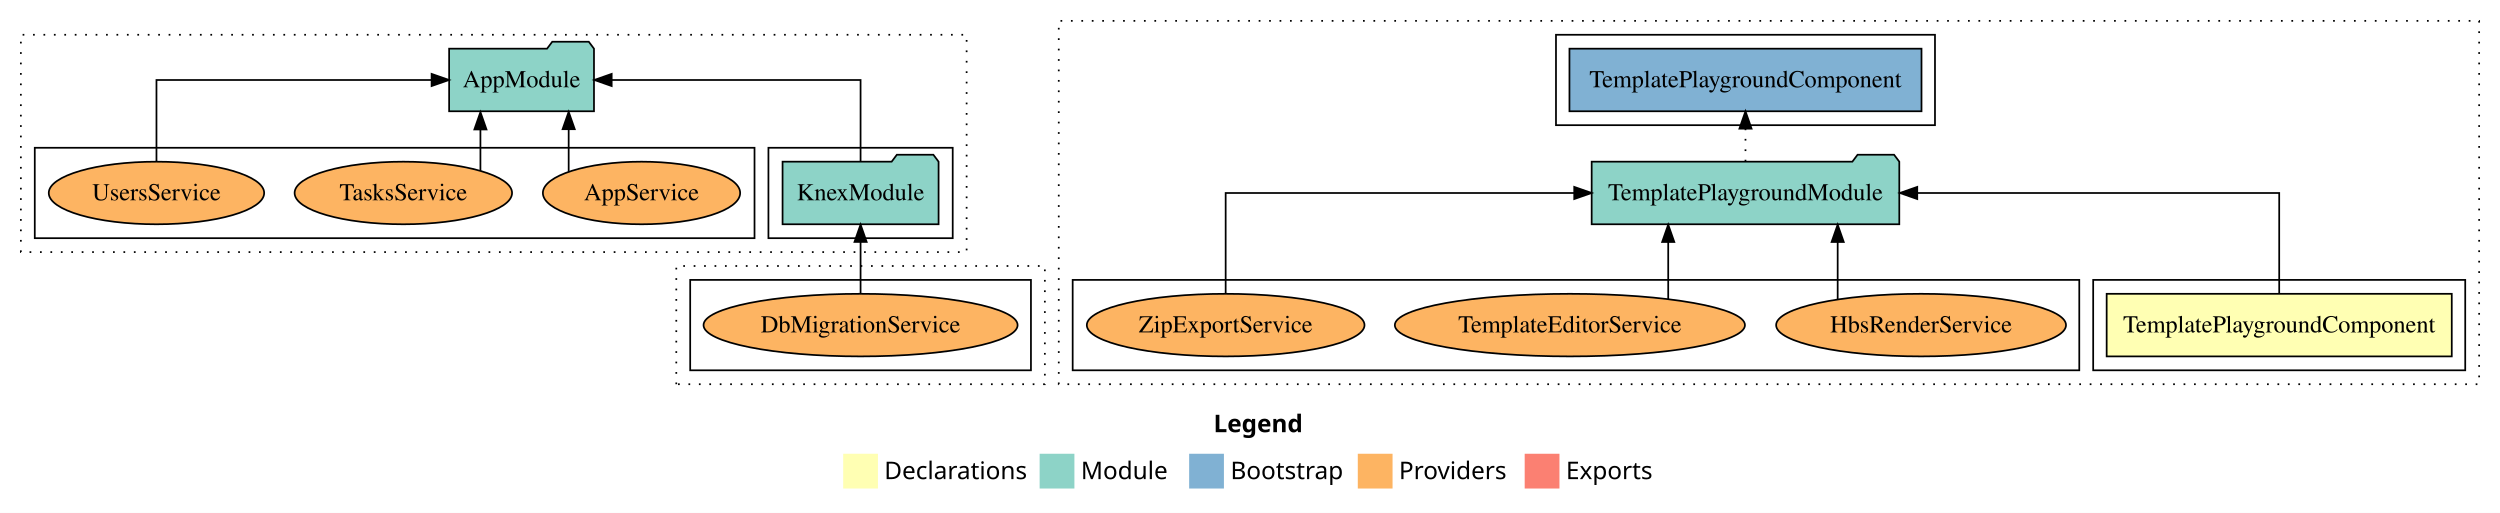
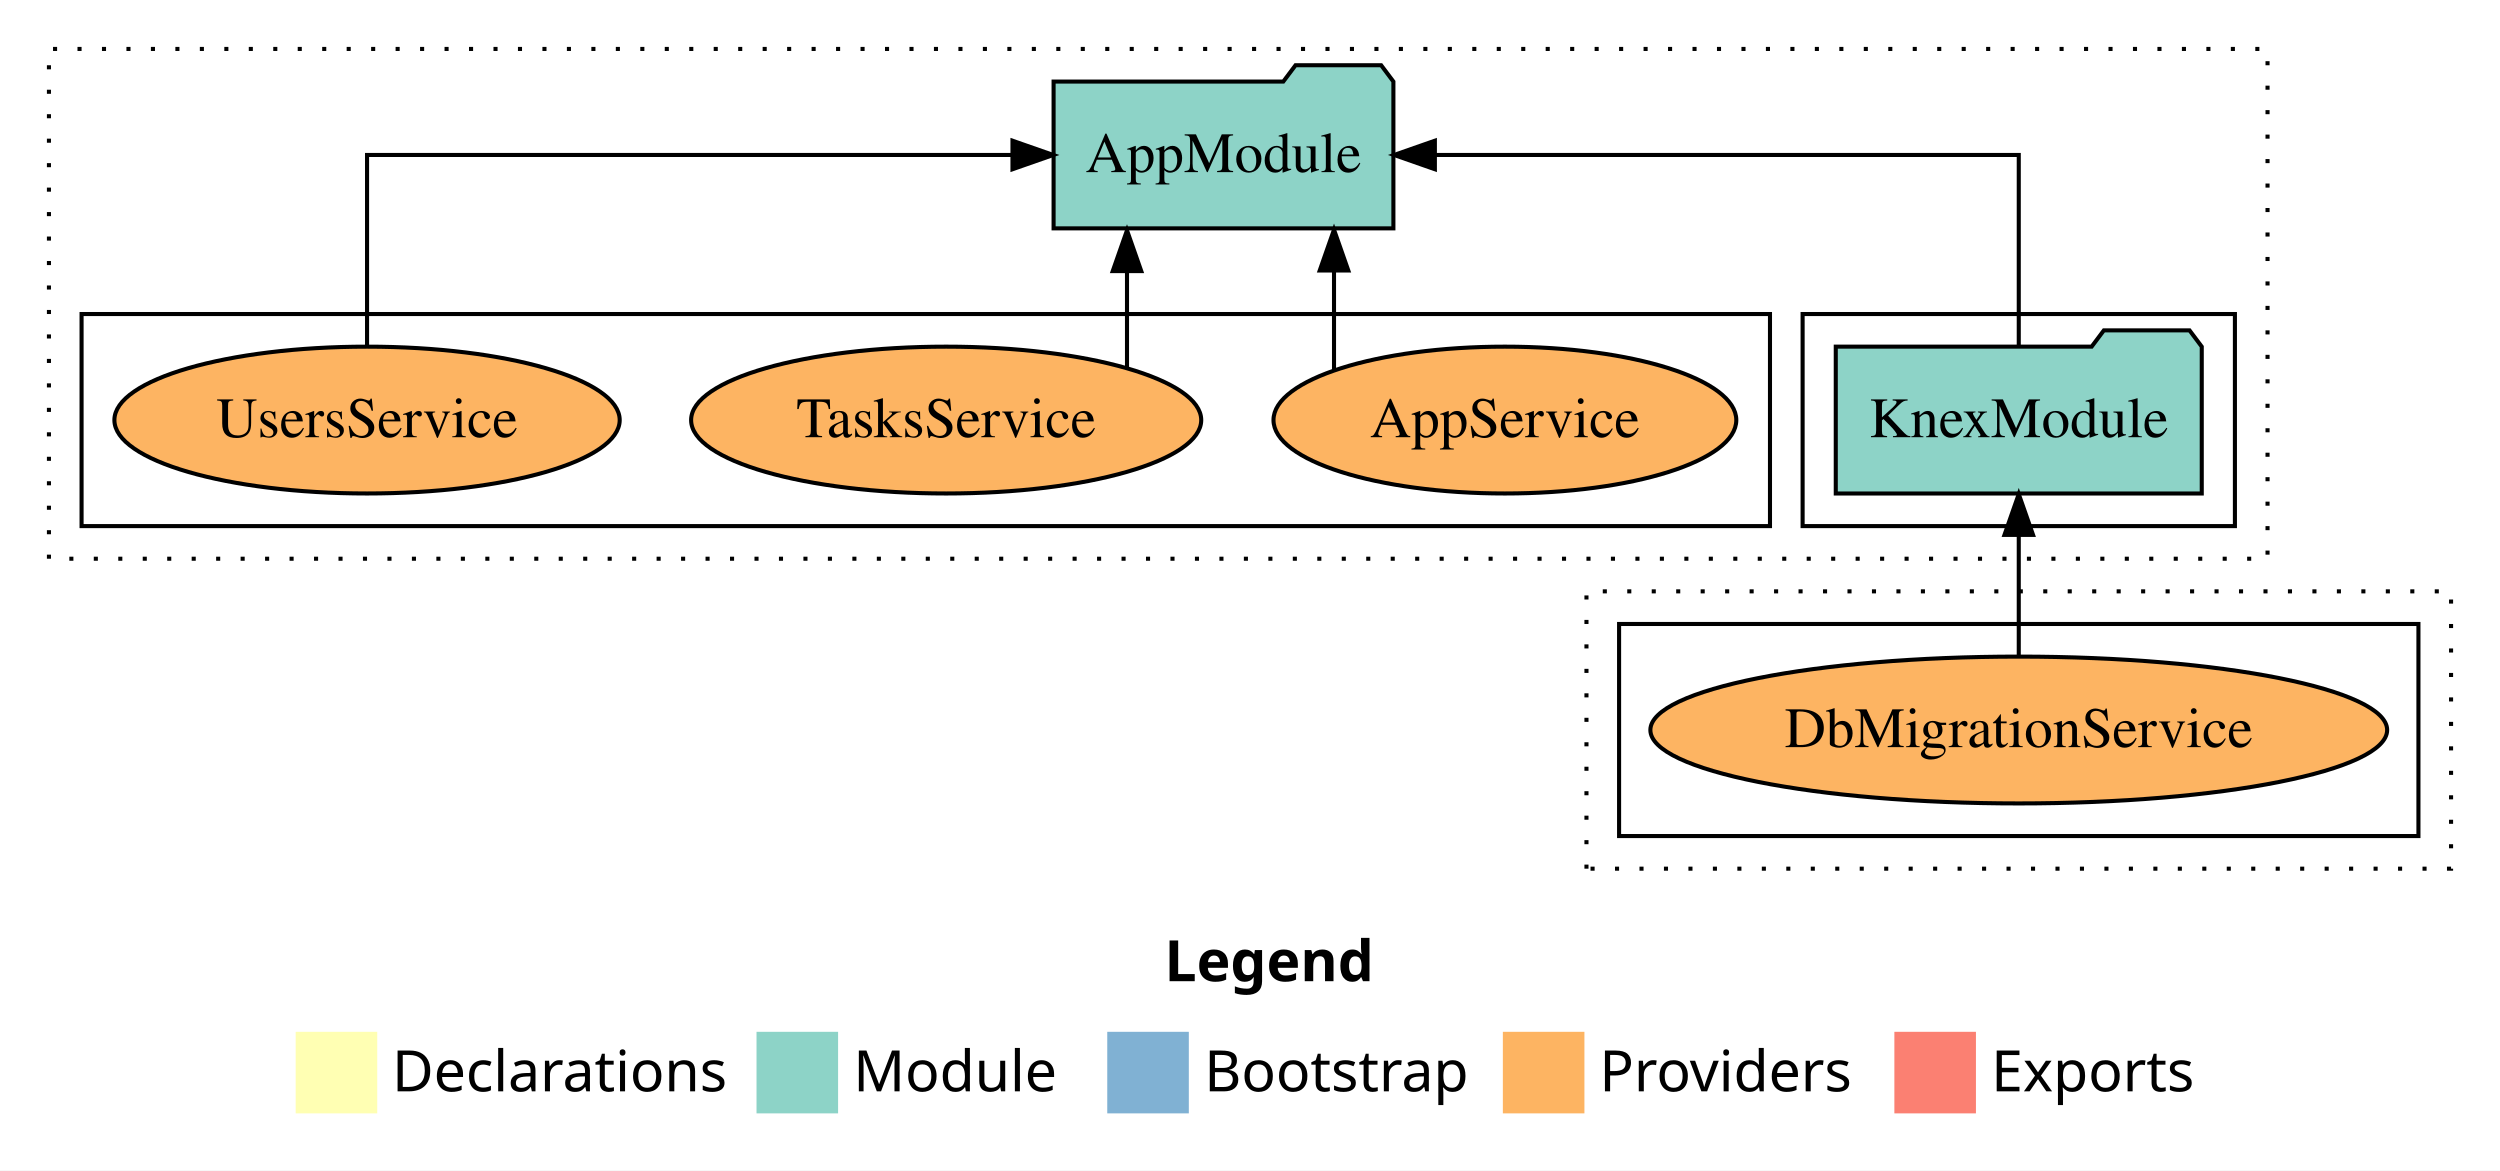
- <svg xmlns="http://www.w3.org/2000/svg" width="1438pt" height="295pt" viewBox="0.00 0.00 1438.00 295.00">
-   <g id="graph0" class="graph" transform="scale(1 1) rotate(0) translate(4 291)">
-     <polygon fill="white" stroke="transparent" points="-4,4 -4,-291 1434,-291 1434,4 -4,4" />
-     <text text-anchor="start" x="694.01" y="-42.4" font-family="Times-12" font-weight="bold" font-size="14.00">Legend</text>
-     <polygon fill="#ffffb3" stroke="transparent" points="481,-10 481,-30 501,-30 501,-10 481,-10" />
-     <text text-anchor="start" x="504.63" y="-15.4" font-family="Times-12" font-size="14.00">  Declarations</text>
-     <polygon fill="#8dd3c7" stroke="transparent" points="594,-10 594,-30 614,-30 614,-10 594,-10" />
-     <text text-anchor="start" x="617.73" y="-15.4" font-family="Times-12" font-size="14.00">  Module</text>
-     <polygon fill="#80b1d3" stroke="transparent" points="680,-10 680,-30 700,-30 700,-10 680,-10" />
-     <text text-anchor="start" x="703.78" y="-15.4" font-family="Times-12" font-size="14.00">  Bootstrap</text>
-     <polygon fill="#fdb462" stroke="transparent" points="777,-10 777,-30 797,-30 797,-10 777,-10" />
-     <text text-anchor="start" x="800.67" y="-15.4" font-family="Times-12" font-size="14.00">  Providers</text>
-     <polygon fill="#fb8072" stroke="transparent" points="873,-10 873,-30 893,-30 893,-10 873,-10" />
-     <text text-anchor="start" x="896.73" y="-15.4" font-family="Times-12" font-size="14.00">  Exports</text>
+ <svg xmlns="http://www.w3.org/2000/svg" width="613pt" height="287pt" viewBox="0.00 0.00 613.00 287.00">
+   <g id="graph0" class="graph" transform="scale(1 1) rotate(0) translate(4 283)">
+     <polygon fill="white" stroke="transparent" points="-4,4 -4,-283 609,-283 609,4 -4,4" />
+     <text text-anchor="start" x="281.51" y="-42.4" font-family="Times-12" font-weight="bold" font-size="14.00">Legend</text>
+     <polygon fill="#ffffb3" stroke="transparent" points="68.5,-10 68.5,-30 88.5,-30 88.5,-10 68.5,-10" />
+     <text text-anchor="start" x="92.13" y="-15.4" font-family="Times-12" font-size="14.00">  Declarations</text>
+     <polygon fill="#8dd3c7" stroke="transparent" points="181.5,-10 181.5,-30 201.5,-30 201.5,-10 181.5,-10" />
+     <text text-anchor="start" x="205.23" y="-15.4" font-family="Times-12" font-size="14.00">  Module</text>
+     <polygon fill="#80b1d3" stroke="transparent" points="267.5,-10 267.5,-30 287.5,-30 287.5,-10 267.5,-10" />
+     <text text-anchor="start" x="291.28" y="-15.4" font-family="Times-12" font-size="14.00">  Bootstrap</text>
+     <polygon fill="#fdb462" stroke="transparent" points="364.5,-10 364.5,-30 384.5,-30 384.5,-10 364.5,-10" />
+     <text text-anchor="start" x="388.17" y="-15.4" font-family="Times-12" font-size="14.00">  Providers</text>
+     <polygon fill="#fb8072" stroke="transparent" points="460.5,-10 460.5,-30 480.5,-30 480.5,-10 460.5,-10" />
+     <text text-anchor="start" x="484.23" y="-15.4" font-family="Times-12" font-size="14.00">  Exports</text>
    <g id="clust1" class="cluster">
      <polygon fill="none" stroke="black" stroke-dasharray="1,5" points="8,-146 8,-271 552,-271 552,-146 8,-146" />
    </g>
    <g id="clust3" class="cluster">
      <polygon fill="none" stroke="black" points="438,-154 438,-206 544,-206 544,-154 438,-154" />
    </g>
    <g id="clust6" class="cluster">
      <polygon fill="none" stroke="black" points="16,-154 16,-206 430,-206 430,-154 16,-154" />
    </g>
    <g id="clust7" class="cluster">
      <polygon fill="none" stroke="black" stroke-dasharray="1,5" points="385,-70 385,-138 597,-138 597,-70 385,-70" />
    </g>
    <g id="clust12" class="cluster">
      <polygon fill="none" stroke="black" points="393,-78 393,-130 589,-130 589,-78 393,-78" />
-     </g>
-     <g id="clust13" class="cluster">
-       <polygon fill="none" stroke="black" stroke-dasharray="1,5" points="605,-70 605,-279 1422,-279 1422,-70 605,-70" />
-     </g>
-     <g id="clust14" class="cluster">
-       <polygon fill="none" stroke="black" points="1200,-78 1200,-130 1414,-130 1414,-78 1200,-78" />
-     </g>
-     <g id="clust18" class="cluster">
-       <polygon fill="none" stroke="black" points="891,-219 891,-271 1109,-271 1109,-219 891,-219" />
-     </g>
-     <g id="clust19" class="cluster">
-       <polygon fill="none" stroke="black" points="613,-78 613,-130 1192,-130 1192,-78 613,-78" />
    </g>
    <g id="node1" class="node">
      <polygon fill="#8dd3c7" stroke="black" points="535.87,-198 532.87,-202 511.87,-202 508.87,-198 446.13,-198 446.13,-162 535.87,-162 535.87,-198" />
      <text text-anchor="middle" x="491" y="-175.8" font-family="Times,serif" font-size="14.00">KnexModule</text>
    </g>
    <g id="node2" class="node">
      <polygon fill="#8dd3c7" stroke="black" points="337.66,-263 334.66,-267 313.66,-267 310.66,-263 254.34,-263 254.34,-227 337.66,-227 337.66,-263" />
      <text text-anchor="middle" x="296" y="-240.8" font-family="Times,serif" font-size="14.00">AppModule</text>
    </g>
    <g id="edge1" class="edge">
      <path fill="none" stroke="black" d="M491,-198.11C491,-217.34 491,-245 491,-245 491,-245 347.83,-245 347.83,-245" />
      <polygon fill="black" stroke="black" points="347.83,-241.5 337.83,-245 347.83,-248.5 347.83,-241.5" />
    </g>
    <g id="node3" class="node">
      <ellipse fill="#fdb462" stroke="black" cx="365" cy="-180" rx="56.74" ry="18" />
      <text text-anchor="middle" x="365" y="-175.8" font-family="Times,serif" font-size="14.00">AppService</text>
    </g>
    <g id="edge2" class="edge">
      <path fill="none" stroke="black" d="M323.1,-192.23C323.1,-192.23 323.1,-216.68 323.1,-216.68" />
      <polygon fill="black" stroke="black" points="319.6,-216.68 323.1,-226.68 326.6,-216.68 319.6,-216.68" />
    </g>
    <g id="node4" class="node">
      <ellipse fill="#fdb462" stroke="black" cx="228" cy="-180" rx="62.54" ry="18" />
      <text text-anchor="middle" x="228" y="-175.8" font-family="Times,serif" font-size="14.00">TasksService</text>
    </g>
    <g id="edge3" class="edge">
      <path fill="none" stroke="black" d="M272.34,-192.84C272.34,-192.84 272.34,-216.52 272.34,-216.52" />
      <polygon fill="black" stroke="black" points="268.84,-216.52 272.34,-226.52 275.84,-216.52 268.84,-216.52" />
    </g>
    <g id="node5" class="node">
      <ellipse fill="#fdb462" stroke="black" cx="86" cy="-180" rx="61.95" ry="18" />
      <text text-anchor="middle" x="86" y="-175.8" font-family="Times,serif" font-size="14.00">UsersService</text>
    </g>
    <g id="edge4" class="edge">
      <path fill="none" stroke="black" d="M86,-198.11C86,-217.34 86,-245 86,-245 86,-245 244.26,-245 244.26,-245" />
      <polygon fill="black" stroke="black" points="244.26,-248.5 254.26,-245 244.26,-241.5 244.26,-248.5" />
    </g>
    <g id="node6" class="node">
      <ellipse fill="#fdb462" stroke="black" cx="491" cy="-104" rx="90.33" ry="18" />
      <text text-anchor="middle" x="491" y="-99.8" font-family="Times,serif" font-size="14.00">DbMigrationService</text>
    </g>
    <g id="edge5" class="edge">
      <path fill="none" stroke="black" d="M491,-122.01C491,-122.01 491,-151.85 491,-151.85" />
      <polygon fill="black" stroke="black" points="487.5,-151.85 491,-161.85 494.5,-151.85 487.5,-151.85" />
    </g>
-     <g id="node7" class="node">
-       <polygon fill="#ffffb3" stroke="black" points="1406.25,-122 1207.75,-122 1207.75,-86 1406.25,-86 1406.25,-122" />
-       <text text-anchor="middle" x="1307" y="-99.8" font-family="Times,serif" font-size="14.00">TemplatePlaygroundComponent</text>
-     </g>
-     <g id="node8" class="node">
-       <polygon fill="#8dd3c7" stroke="black" points="1088.47,-198 1085.47,-202 1064.47,-202 1061.47,-198 911.53,-198 911.53,-162 1088.47,-162 1088.47,-198" />
-       <text text-anchor="middle" x="1000" y="-175.8" font-family="Times,serif" font-size="14.00">TemplatePlaygroundModule</text>
-     </g>
-     <g id="edge6" class="edge">
-       <path fill="none" stroke="black" d="M1307,-122.01C1307,-144.49 1307,-180 1307,-180 1307,-180 1098.8,-180 1098.8,-180" />
-       <polygon fill="black" stroke="black" points="1098.8,-176.5 1088.8,-180 1098.8,-183.5 1098.8,-176.5" />
-     </g>
-     <g id="node9" class="node">
-       <polygon fill="#80b1d3" stroke="black" points="1101.25,-263 898.75,-263 898.75,-227 1101.25,-227 1101.25,-263" />
-       <text text-anchor="middle" x="1000" y="-240.8" font-family="Times,serif" font-size="14.00">TemplatePlaygroundComponent </text>
-     </g>
-     <g id="edge7" class="edge">
-       <path fill="none" stroke="black" stroke-dasharray="1,5" d="M1000,-198.11C1000,-198.11 1000,-216.99 1000,-216.99" />
-       <polygon fill="black" stroke="black" points="996.5,-216.99 1000,-226.99 1003.5,-216.99 996.5,-216.99" />
-     </g>
-     <g id="node10" class="node">
-       <ellipse fill="#fdb462" stroke="black" cx="1101" cy="-104" rx="83.37" ry="18" />
-       <text text-anchor="middle" x="1101" y="-99.8" font-family="Times,serif" font-size="14.00">HbsRenderService</text>
-     </g>
-     <g id="edge8" class="edge">
-       <path fill="none" stroke="black" d="M1053.03,-119.02C1053.03,-119.02 1053.03,-151.8 1053.03,-151.8" />
-       <polygon fill="black" stroke="black" points="1049.53,-151.8 1053.03,-161.8 1056.53,-151.8 1049.53,-151.8" />
-     </g>
-     <g id="node11" class="node">
-       <ellipse fill="#fdb462" stroke="black" cx="899" cy="-104" rx="100.7" ry="18" />
-       <text text-anchor="middle" x="899" y="-99.8" font-family="Times,serif" font-size="14.00">TemplateEditorService</text>
-     </g>
-     <g id="edge9" class="edge">
-       <path fill="none" stroke="black" d="M955.56,-119.02C955.56,-119.02 955.56,-151.8 955.56,-151.8" />
-       <polygon fill="black" stroke="black" points="952.06,-151.8 955.56,-161.8 959.06,-151.8 952.06,-151.8" />
-     </g>
-     <g id="node12" class="node">
-       <ellipse fill="#fdb462" stroke="black" cx="701" cy="-104" rx="79.87" ry="18" />
-       <text text-anchor="middle" x="701" y="-99.8" font-family="Times,serif" font-size="14.00">ZipExportService</text>
-     </g>
-     <g id="edge10" class="edge">
-       <path fill="none" stroke="black" d="M701,-122.01C701,-144.49 701,-180 701,-180 701,-180 901.5,-180 901.5,-180" />
-       <polygon fill="black" stroke="black" points="901.5,-183.5 911.5,-180 901.5,-176.5 901.5,-183.5" />
-     </g>
  </g>
</svg>
